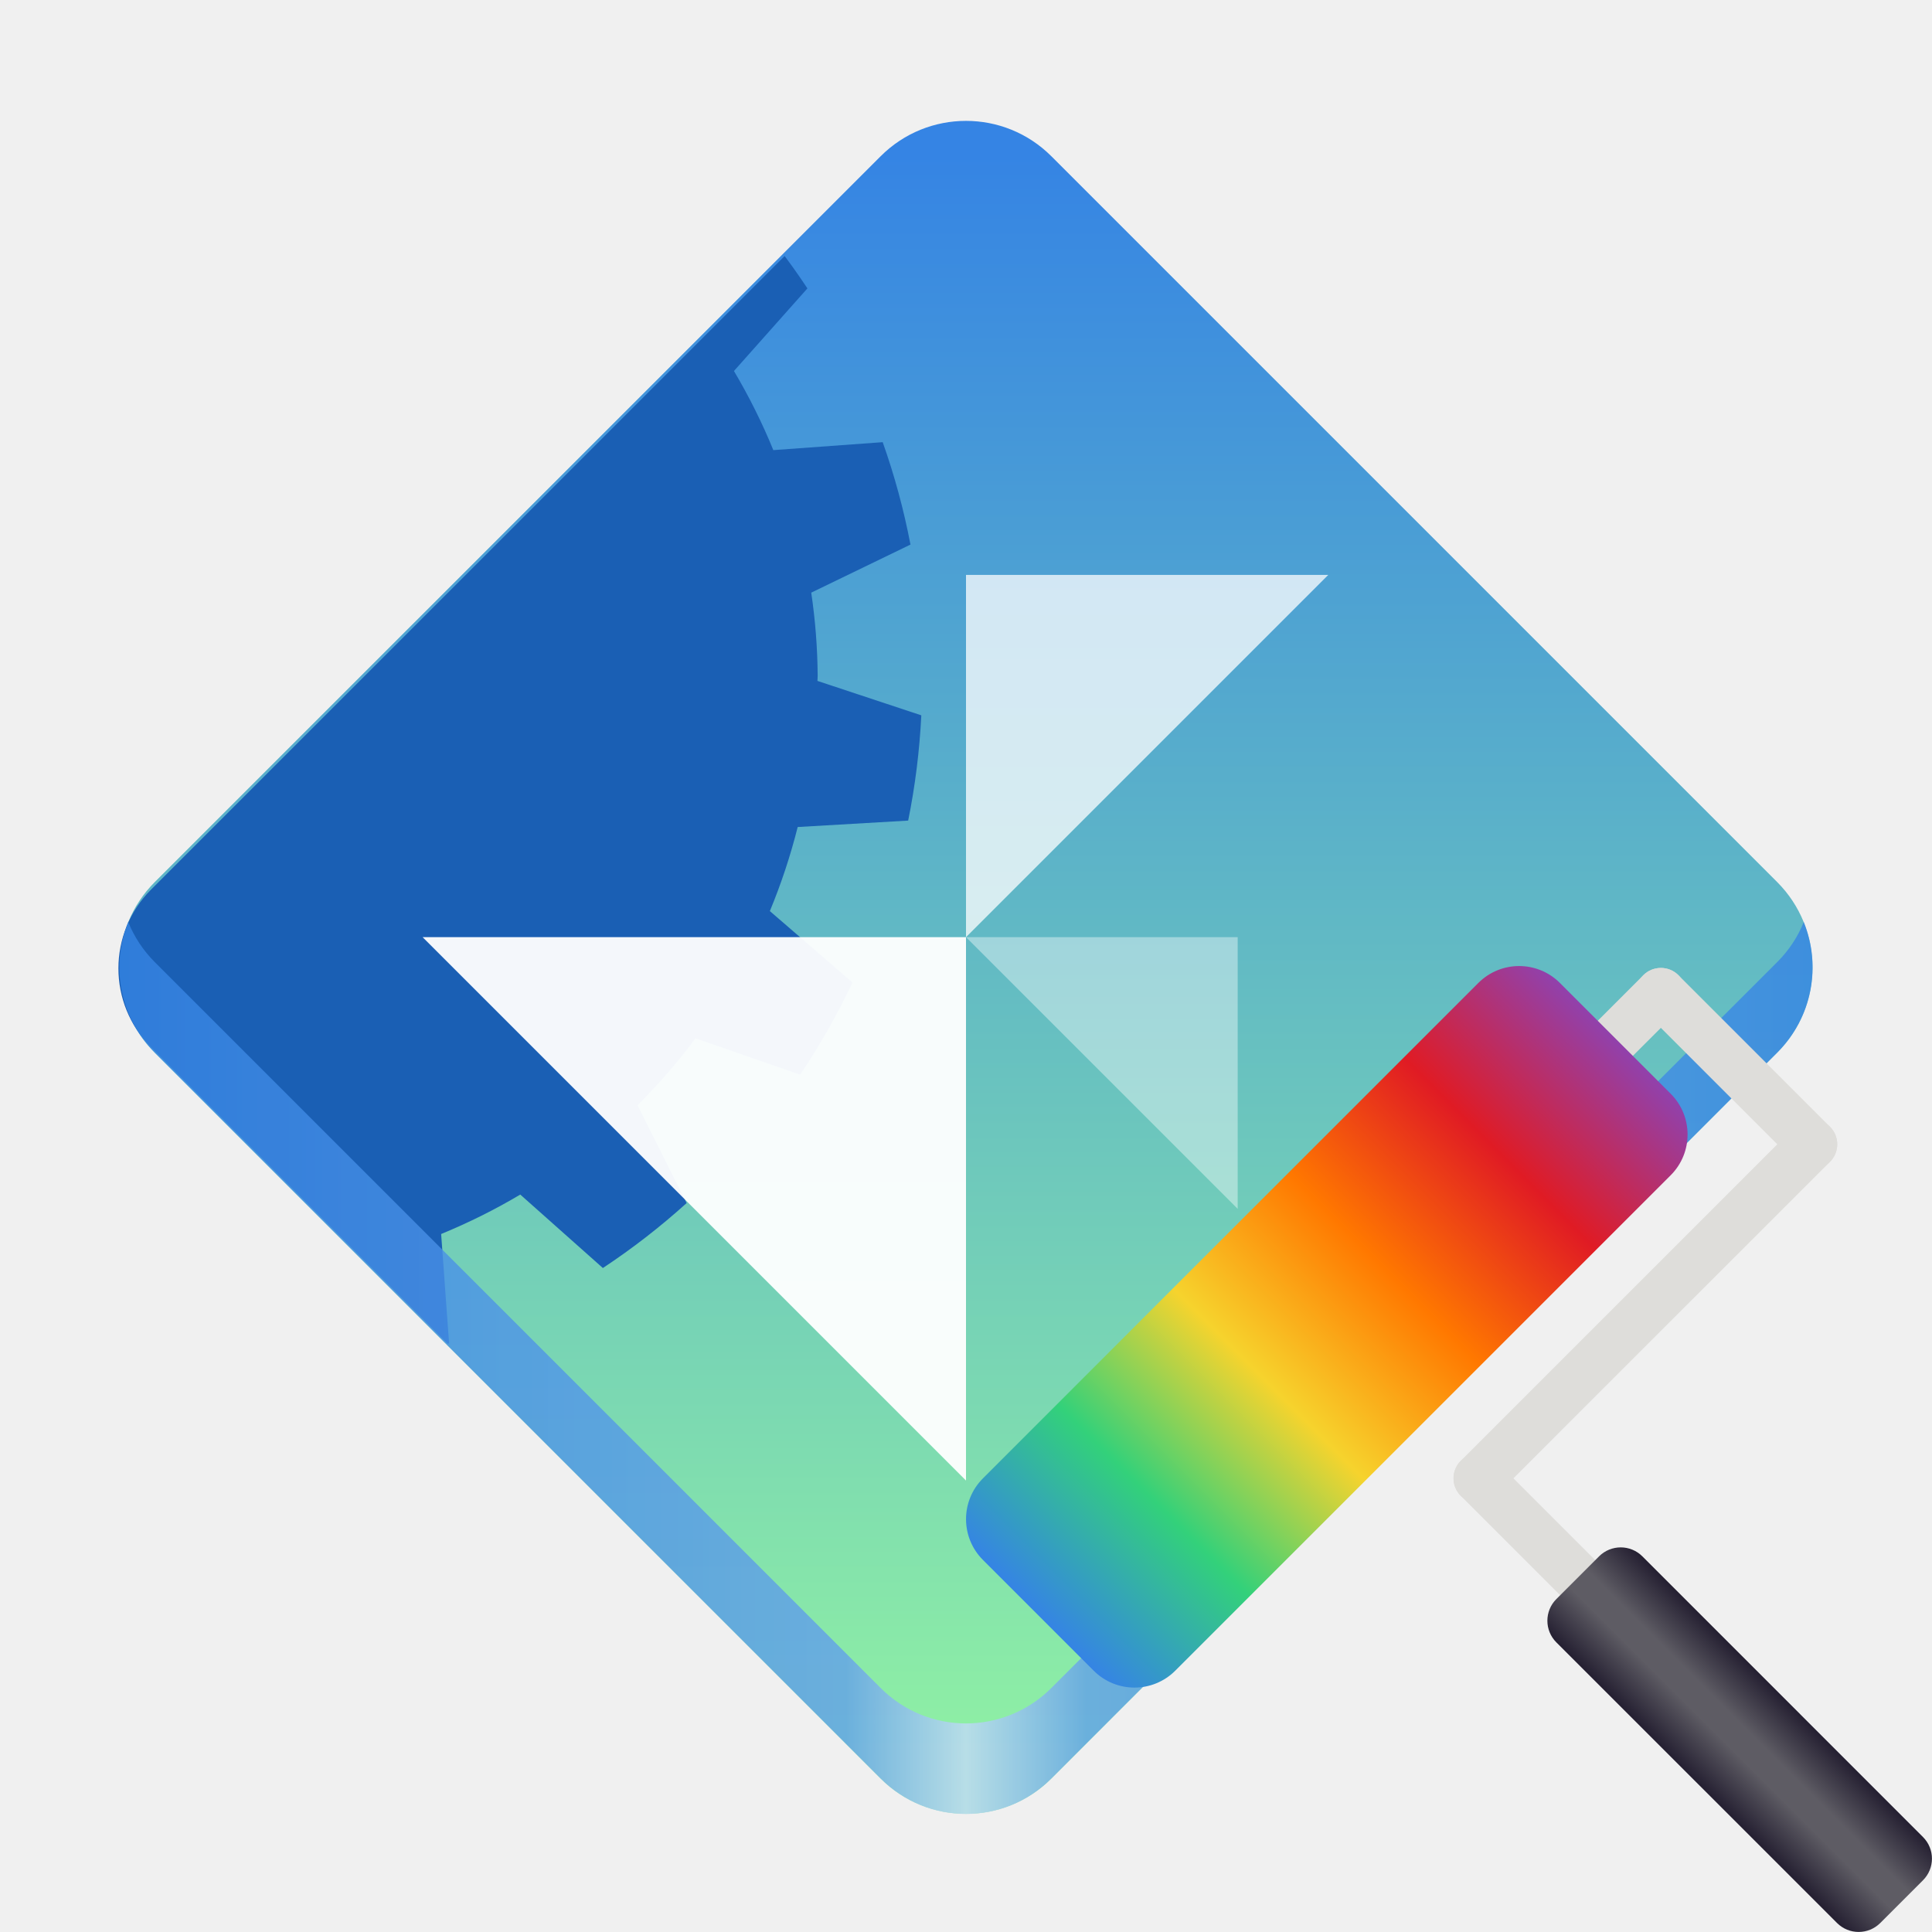
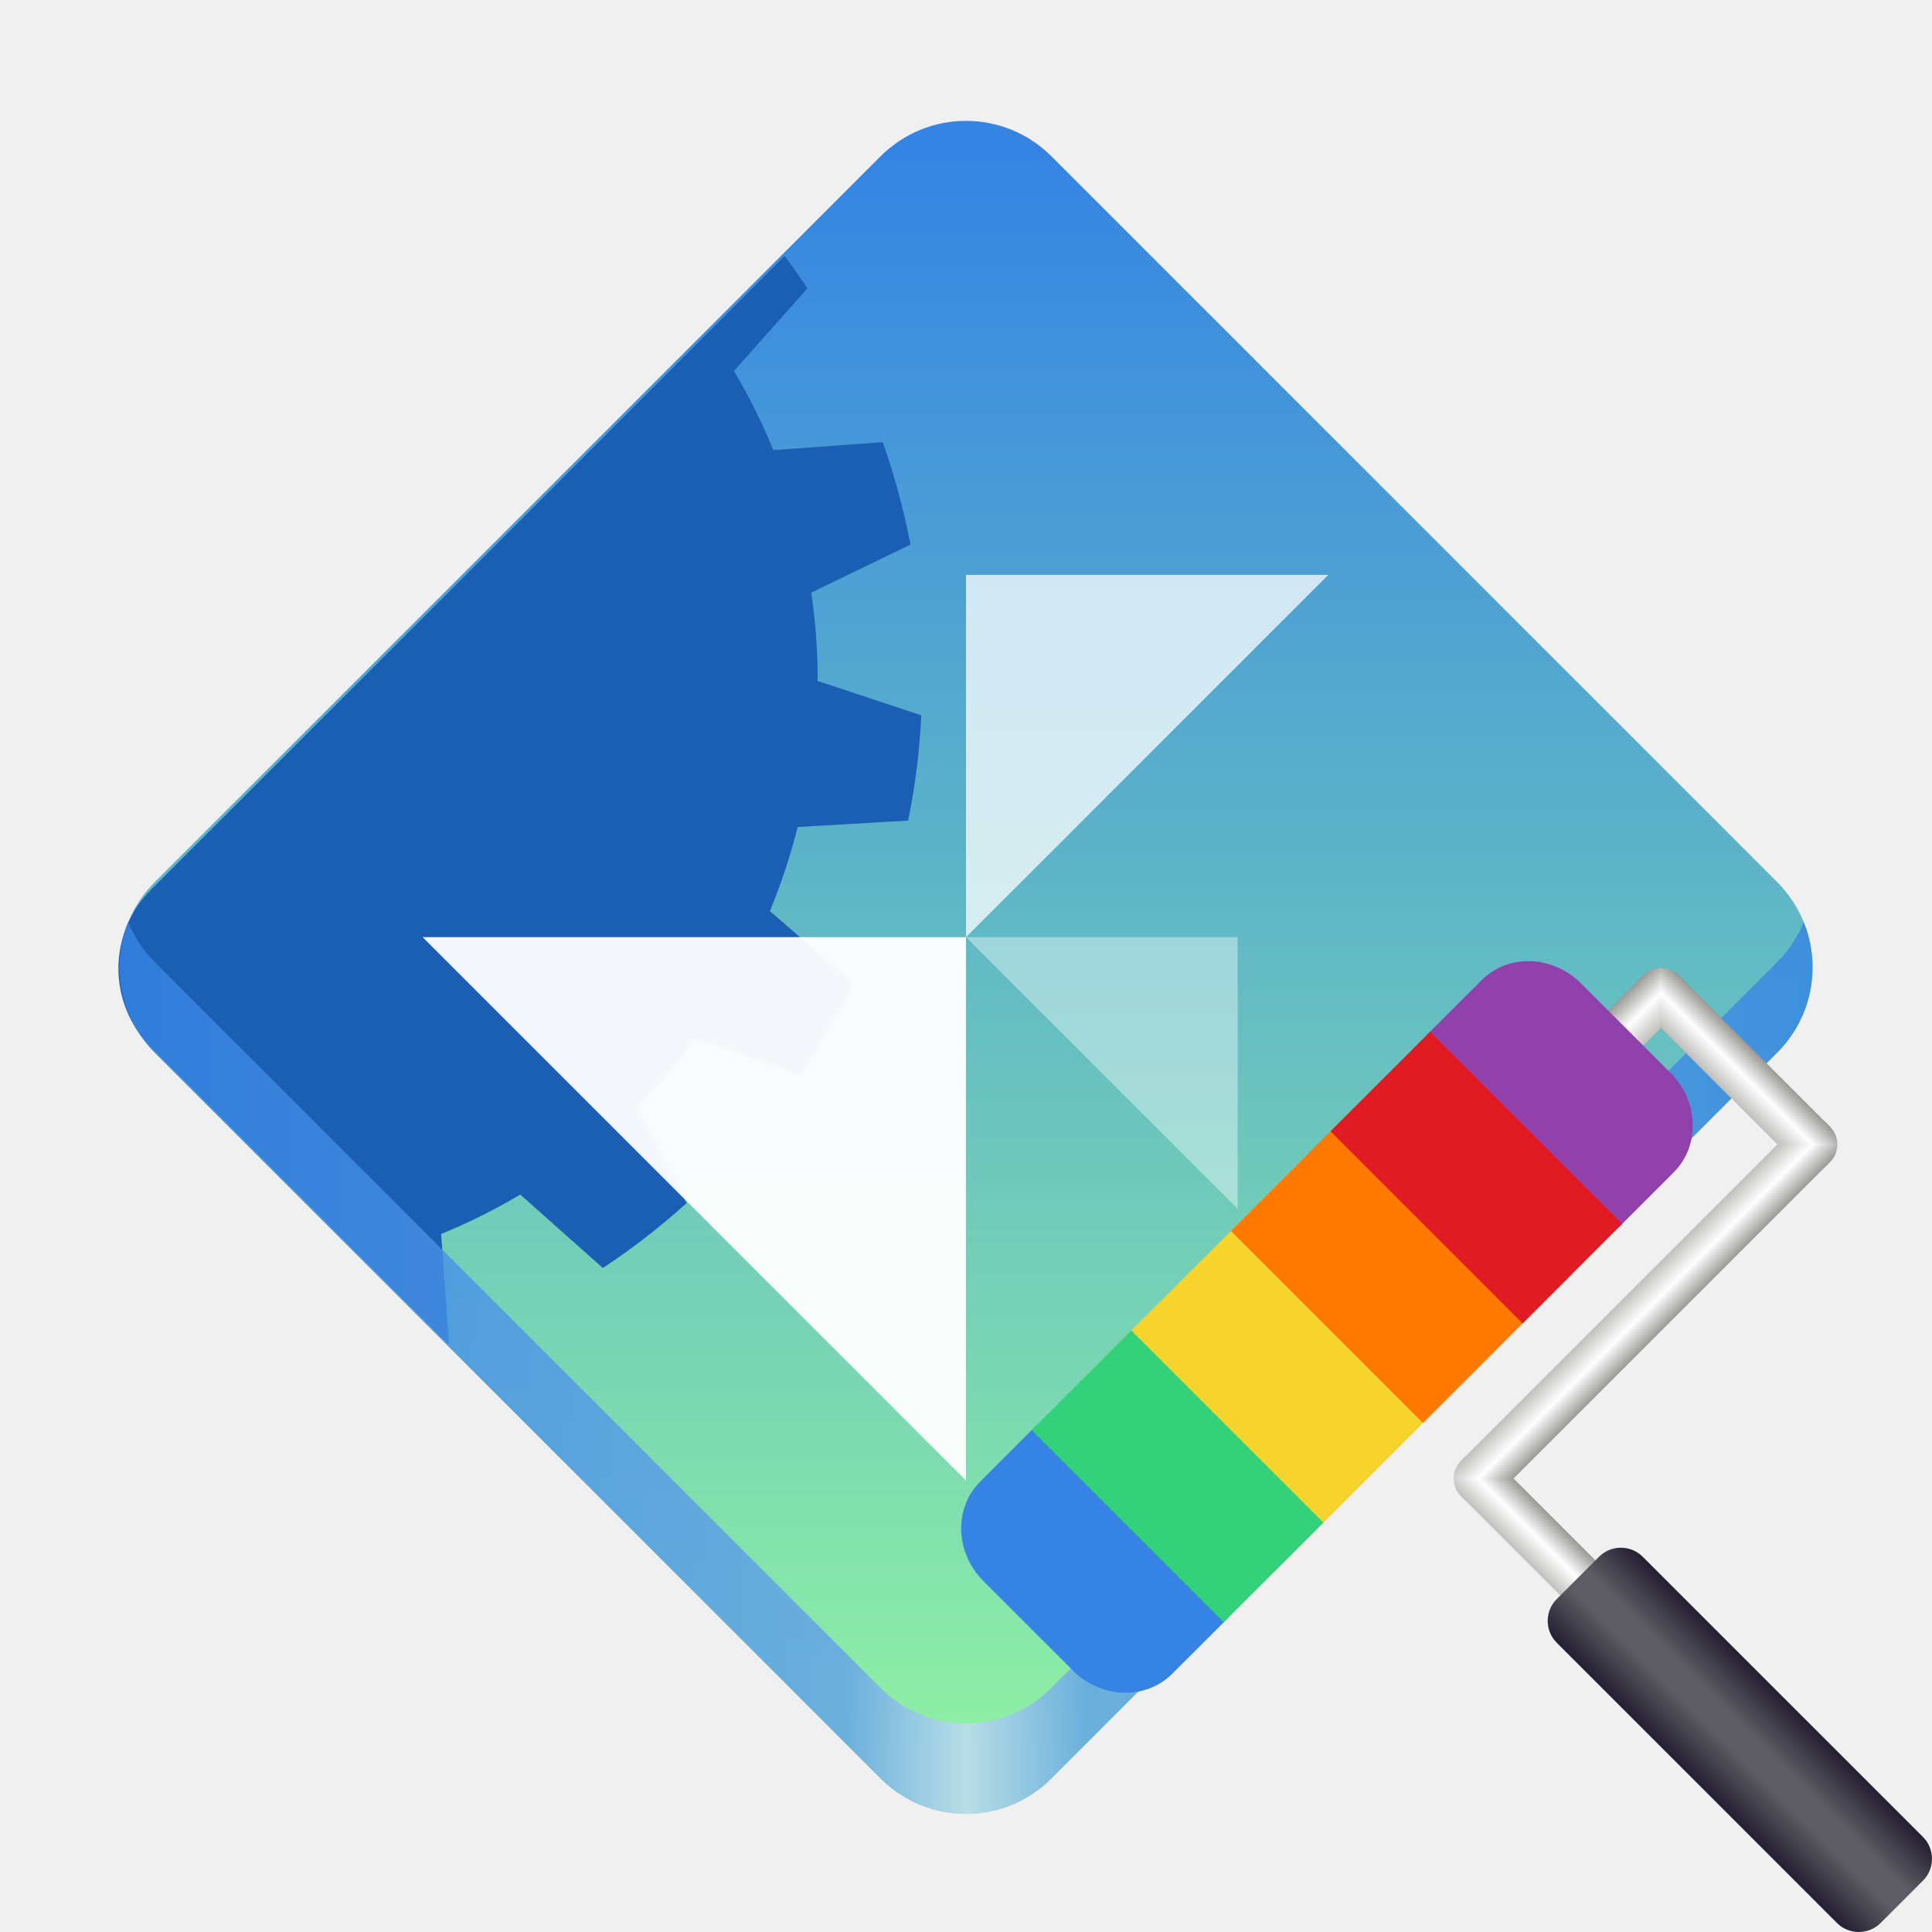
- <svg xmlns="http://www.w3.org/2000/svg" height="128px" viewBox="0 0 128 128" width="128px">
+ <svg xmlns="http://www.w3.org/2000/svg" xmlns:xlink="http://www.w3.org/1999/xlink" height="128px" viewBox="0 0 128 128" width="128px">
  <linearGradient id="a" gradientTransform="matrix(0.707107 -0.707107 -0.707107 -0.707107 -0.000281 290.09)" gradientUnits="userSpaceOnUse" x1="168.291" x2="243.245" y1="77.782" y2="152.735">
    <stop offset="0" stop-color="#8ff0a4" />
    <stop offset="1" stop-color="#3584e4" />
  </linearGradient>
  <clipPath id="b">
    <path d="m 7 8 h 55 v 84 h -55 z m 0 0" />
  </clipPath>
  <clipPath id="c">
    <path d="m 69.219 10.168 l 48.77 48.77 c 2.887 2.883 2.887 7.559 0 10.441 l -48.77 48.77 c -2.883 2.883 -7.555 2.883 -10.441 0 l -48.77 -48.77 c -2.883 -2.883 -2.883 -7.559 0 -10.441 l 48.77 -48.77 c 2.887 -2.883 7.559 -2.883 10.441 0 z m 0 0" />
  </clipPath>
  <filter id="d" height="100%" width="100%" x="0%" y="0%">
    <feColorMatrix in="SourceGraphic" type="matrix" values="0 0 0 0 1 0 0 0 0 1 0 0 0 0 1 0 0 0 1 0" />
  </filter>
  <mask id="e">
    <g filter="url(#d)">
      <rect fill-opacity="0.95" height="128" width="128" />
    </g>
  </mask>
  <clipPath id="f">
    <rect height="128" width="128" />
  </clipPath>
  <mask id="g">
    <g filter="url(#d)">
      <rect fill-opacity="0.75" height="128" width="128" />
    </g>
  </mask>
  <clipPath id="h">
    <rect height="128" width="128" />
  </clipPath>
  <mask id="i">
    <g filter="url(#d)">
      <rect fill-opacity="0.4" height="128" width="128" />
    </g>
  </mask>
  <clipPath id="j">
    <rect height="128" width="128" />
  </clipPath>
  <mask id="k">
    <g filter="url(#d)">
      <rect fill-opacity="0.8" height="128" width="128" />
    </g>
  </mask>
  <linearGradient id="l" gradientUnits="userSpaceOnUse" x1="8" x2="120" y1="90.09" y2="90.09">
    <stop offset="0" stop-color="#3584e4" />
    <stop offset="0.429" stop-color="#62a0ea" />
    <stop offset="0.5" stop-color="#c1d9f7" />
    <stop offset="0.571" stop-color="#62a0ea" />
    <stop offset="1" stop-color="#3584e4" />
  </linearGradient>
  <clipPath id="m">
    <rect height="128" width="128" />
  </clipPath>
-   <linearGradient id="n" gradientTransform="matrix(1.081857 -1.081857 -1.081857 -1.081857 172.2893 559.6553)" gradientUnits="userSpaceOnUse" x1="161.362" x2="196.695" y1="257.028" y2="257.028">
-     <stop offset="0" stop-color="#3584e4" />
-     <stop offset="0.2" stop-color="#33d17a" />
-     <stop offset="0.4" stop-color="#f6d32d" />
-     <stop offset="0.6" stop-color="#ff7800" />
-     <stop offset="0.8" stop-color="#e01b24" />
-     <stop offset="1" stop-color="#9141ac" />
+   <linearGradient id="n" gradientUnits="userSpaceOnUse">
+     <stop offset="0.5" stop-color="#ffffff" />
+     <stop offset="1" stop-color="#9a9996" />
  </linearGradient>
-   <linearGradient id="o" gradientTransform="matrix(1.081857 -1.081857 1.081857 1.081857 -385.6808 4.011217)" gradientUnits="userSpaceOnUse" x1="177.47" x2="182.736" y1="282.934" y2="282.934">
+   <radialGradient id="o" cx="291.102" cy="257.047" gradientTransform="matrix(0.707107 -0.707107 0.707107 0.707107 -267.8531 99.90059)" r="1.885" xlink:href="#n" />
+   <radialGradient id="p" cx="291.102" cy="243.33" gradientTransform="matrix(0.707107 -0.707107 0.707107 0.707107 -267.8531 99.90059)" r="1.885" xlink:href="#n" />
+   <linearGradient id="q" gradientUnits="userSpaceOnUse">
+     <stop offset="0" stop-color="#9a9996" />
+     <stop offset="0.5" stop-color="#ffffff" />
+     <stop offset="1" stop-color="#c0bfbc" />
+   </linearGradient>
+   <linearGradient id="r" gradientTransform="matrix(0.707107 -0.707107 0.707107 0.707107 -267.8531 99.90059)" x1="292.986" x2="289.695" xlink:href="#q" y1="250.188" y2="250.188" />
+   <linearGradient id="s" gradientTransform="matrix(0.707107 -0.707107 0.707107 0.707107 -267.8531 99.90059)" x1="288.698" x2="288.698" xlink:href="#q" y1="241.445" y2="244.734" />
+   <radialGradient id="t" cx="260.281" cy="257.527" gradientTransform="matrix(0.707107 -0.707107 0.707107 0.707107 -267.8531 99.90059)" r="1.885" xlink:href="#n" />
+   <linearGradient id="u" gradientTransform="matrix(0.707107 -0.707107 0.707107 0.707107 -267.8531 99.90059)" x1="261.685" x2="258.396" xlink:href="#q" y1="262.677" y2="262.677" />
+   <linearGradient id="v" gradientTransform="matrix(0.707107 -0.707107 0.707107 0.707107 -267.8531 99.90059)" x1="275.69" x2="275.69" xlink:href="#q" y1="258.932" y2="255.643" />
+   <linearGradient id="w" gradientTransform="matrix(1.081857 -1.081857 1.081857 1.081857 -385.6709 4.021072)" gradientUnits="userSpaceOnUse" x1="177.47" x2="182.736" y1="282.934" y2="282.934">
    <stop offset="0" stop-color="#241f31" />
    <stop offset="0.4" stop-color="#5e5c64" />
    <stop offset="0.6" stop-color="#5e5c64" />
    <stop offset="1" stop-color="#241f31" />
  </linearGradient>
  <path d="m 69.656 117.832 l 48.082 -48.086 c 3.125 -3.125 3.125 -8.188 0 -11.312 l -48.082 -48.082 c -3.125 -3.125 -8.188 -3.125 -11.312 0 l -48.086 48.082 c -3.121 3.125 -3.121 8.188 0 11.312 l 48.086 48.086 c 3.125 3.121 8.188 3.121 11.312 0 z m 0 0" fill="url(#a)" />
  <g clip-path="url(#b)">
    <g clip-path="url(#c)">
      <path d="m 16.875 -1.992 l -2.281 6.883 c -0.109 -0.004 -0.219 -0.012 -0.328 -0.016 c -1.848 0.016 -3.691 0.156 -5.52 0.426 l -3.184 -6.574 c -2.305 0.441 -4.574 1.059 -6.785 1.84 l 0.527 7.246 c -1.809 0.738 -3.562 1.613 -5.246 2.609 l -5.469 -4.867 c -1.957 1.293 -3.812 2.734 -5.551 4.309 l 3.25 6.477 c -1.387 1.379 -2.668 2.863 -3.836 4.43 l -6.938 -2.41 c -1.305 1.949 -2.461 3.992 -3.465 6.113 l 5.477 4.73 c -0.75 1.809 -1.367 3.672 -1.844 5.57 l -7.32 0.426 c -0.465 2.301 -0.754 4.629 -0.871 6.973 l 6.883 2.281 c -0.008 0.109 -0.012 0.219 -0.016 0.328 c 0.012 1.848 0.156 3.691 0.426 5.52 l -6.574 3.188 c 0.441 2.301 1.055 4.57 1.84 6.781 l 7.242 -0.527 c 0.742 1.809 1.617 3.562 2.613 5.246 l -4.867 5.469 c 1.293 1.957 2.734 3.812 4.309 5.551 l 6.477 -3.25 c 1.379 1.387 2.863 2.668 4.43 3.836 l -2.41 6.938 c 1.949 1.305 3.992 2.465 6.113 3.465 l 4.73 -5.477 c 1.809 0.75 3.672 1.367 5.57 1.844 l 0.426 7.32 c 2.301 0.465 4.629 0.754 6.973 0.871 l 2.281 -6.883 c 0.109 0.008 0.219 0.012 0.328 0.016 c 1.848 -0.012 3.691 -0.156 5.52 -0.426 l 3.184 6.574 c 2.305 -0.441 4.574 -1.055 6.785 -1.84 l -0.527 -7.242 c 1.809 -0.742 3.562 -1.613 5.242 -2.613 l 5.473 4.867 c 1.957 -1.293 3.812 -2.734 5.551 -4.305 l -3.25 -6.48 c 1.387 -1.379 2.668 -2.859 3.836 -4.43 l 6.938 2.41 c 1.305 -1.949 2.461 -3.992 3.465 -6.113 l -5.477 -4.73 c 0.75 -1.809 1.367 -3.672 1.844 -5.57 l 7.32 -0.426 c 0.465 -2.297 0.754 -4.629 0.871 -6.973 l -6.883 -2.281 c 0.008 -0.109 0.012 -0.219 0.016 -0.328 c -0.012 -1.848 -0.156 -3.691 -0.426 -5.52 l 6.574 -3.184 c -0.441 -2.305 -1.055 -4.574 -1.84 -6.785 l -7.246 0.527 c -0.738 -1.809 -1.613 -3.562 -2.609 -5.242 l 4.867 -5.473 c -1.293 -1.957 -2.734 -3.812 -4.309 -5.551 l -6.477 3.25 c -1.379 -1.383 -2.863 -2.668 -4.43 -3.836 l 2.41 -6.938 c -1.949 -1.305 -3.992 -2.461 -6.113 -3.461 l -4.73 5.473 c -1.809 -0.75 -3.672 -1.363 -5.57 -1.84 l -0.426 -7.324 c -2.301 -0.461 -4.629 -0.754 -6.973 -0.871 z m 0 0" fill="#1a5fb4" />
    </g>
  </g>
  <g clip-path="url(#f)" mask="url(#e)">
    <path d="m 28 62.09 h 36 v 36 z m 0 0" fill="#ffffff" />
  </g>
  <g clip-path="url(#h)" mask="url(#g)">
    <path d="m 88 38.09 h -24 v 24 z m 0 0" fill="#ffffff" />
  </g>
  <g clip-path="url(#j)" mask="url(#i)">
    <path d="m 64 62.09 h 18 v 18 z m 0 0" fill="#ffffff" />
  </g>
  <g clip-path="url(#m)" mask="url(#k)">
    <path d="m 8.496 61.09 c -1.172 2.887 -0.586 6.309 1.762 8.656 l 48.086 48.086 c 3.133 3.133 8.18 3.133 11.312 0 l 48.082 -48.086 c 2.352 -2.348 2.938 -5.77 1.766 -8.656 c -0.391 0.965 -0.977 1.871 -1.766 2.656 l -48.082 48.086 c -3.133 3.133 -8.18 3.133 -11.312 0 l -48.086 -48.086 c -0.785 -0.785 -1.371 -1.691 -1.762 -2.656 z m 0 0" fill="url(#l)" />
  </g>
-   <path d="m 111.199 64.609 l 10.039 10.039 c 0.645 0.645 0.645 1.684 0 2.328 c -0.641 0.641 -1.684 0.641 -2.324 0 l -10.039 -10.039 c -0.645 -0.645 -0.645 -1.684 0 -2.328 c 0.641 -0.641 1.684 -0.641 2.324 0 z m 0 0" fill="#deddda" />
-   <path d="m 105.477 68.008 l 3.398 -3.398 c 0.641 -0.641 1.684 -0.641 2.324 0 c 0.641 0.645 0.641 1.684 0 2.328 l -3.398 3.395 c -0.641 0.645 -1.684 0.645 -2.324 0 c -0.641 -0.641 -0.641 -1.684 0 -2.324 z m 0 0" fill="#deddda" />
-   <path d="m 77.863 110.688 l 32.824 -32.824 c 1.492 -1.492 1.492 -3.91 0 -5.402 l -7.34 -7.34 c -1.492 -1.492 -3.91 -1.492 -5.402 0 l -32.824 32.824 c -1.492 1.492 -1.492 3.91 0 5.402 l 7.34 7.34 c 1.492 1.492 3.91 1.492 5.402 0 z m 0 0" fill="url(#n)" />
-   <path d="m 99.105 96.781 l 7.281 7.281 c 0.645 0.641 0.645 1.684 0 2.324 c -0.641 0.645 -1.684 0.645 -2.324 0 l -7.281 -7.281 c -0.641 -0.641 -0.641 -1.684 0 -2.324 c 0.641 -0.645 1.684 -0.645 2.324 0 z m 0 0" fill="#deddda" />
-   <path d="m 96.781 96.781 l 22.133 -22.133 c 0.641 -0.641 1.684 -0.641 2.324 0 c 0.645 0.645 0.645 1.684 0 2.328 l -22.133 22.129 c -0.641 0.645 -1.684 0.645 -2.324 0 c -0.641 -0.641 -0.641 -1.684 0 -2.324 z m 0 0" fill="#deddda" />
-   <path d="m 103.113 105.941 l 2.828 -2.828 c 0.793 -0.793 2.078 -0.793 2.871 0 l 18.59 18.594 c 0.793 0.793 0.793 2.074 0 2.867 l -2.828 2.828 c -0.793 0.793 -2.074 0.793 -2.867 0 l -18.594 -18.59 c -0.793 -0.793 -0.793 -2.078 0 -2.871 z m 0 0" fill="url(#o)" />
+   <path d="m 121.078 74.488 c 0.738 0.734 0.738 1.93 0 2.664 c -0.734 0.738 -1.93 0.738 -2.664 0 c -0.738 -0.734 -0.738 -1.93 0 -2.664 c 0.734 -0.738 1.93 -0.738 2.664 0 z m 0 0" fill="url(#o)" />
+   <path d="m 111.379 64.789 c 0.738 0.734 0.738 1.93 0 2.664 c -0.734 0.738 -1.93 0.738 -2.664 0 c -0.738 -0.734 -0.738 -1.93 0 -2.664 c 0.734 -0.738 1.93 -0.738 2.664 0 z m 0 0" fill="url(#p)" />
+   <path d="m 110.047 68.109 l 7.711 7.711 h 3.973 c 0 -0.418 -0.16 -0.84 -0.48 -1.164 l -10.039 -10.039 c -0.324 -0.32 -0.746 -0.48 -1.164 -0.48 z m 0 0" fill="url(#r)" />
+   <path d="m 105.488 68.016 c -0.645 0.645 -0.645 1.684 0 2.324 c 0.645 0.645 1.68 0.645 2.324 0 l 2.234 -2.23 v -3.973 c -0.422 0 -0.844 0.16 -1.164 0.484 z m 0 0" fill="url(#s)" />
+   <path d="m 99.625 96.621 c 0.734 0.734 0.734 1.93 0 2.664 c -0.734 0.738 -1.93 0.738 -2.664 0 c -0.738 -0.734 -0.738 -1.93 0 -2.664 c 0.734 -0.734 1.93 -0.734 2.664 0 z m 0 0" fill="url(#t)" />
+   <path d="m 96.305 97.953 c 0 0.422 0.164 0.84 0.484 1.164 l 7.285 7.281 c 0.641 0.645 1.68 0.645 2.324 0 c 0.645 -0.645 0.645 -1.68 0 -2.324 l -6.121 -6.121 z m 0 0" fill="url(#u)" />
+   <path d="m 117.758 75.82 l -20.969 20.969 c -0.32 0.324 -0.484 0.742 -0.484 1.164 h 3.973 l 20.969 -20.969 c 0.324 -0.32 0.484 -0.742 0.484 -1.164 z m 0 0" fill="url(#v)" />
+   <path d="m 103.141 105.938 l 2.797 -2.797 c 0.801 -0.801 2.098 -0.801 2.898 0 l 18.562 18.559 c 0.801 0.801 0.801 2.102 0 2.902 l -2.797 2.797 c -0.801 0.801 -2.102 0.801 -2.902 0 l -18.559 -18.562 c -0.801 -0.801 -0.801 -2.098 0 -2.898 z m 0 0" fill="url(#w)" />
+   <path d="m 64.934 98.168 l 3.535 -3.539 c 1.758 -1.754 4.707 -1.652 6.59 0.23 l 5.914 5.91 c 1.879 1.883 1.98 4.832 0.227 6.59 l -3.539 3.535 c -1.758 1.758 -4.707 1.656 -6.59 -0.227 l -5.91 -5.91 c -1.883 -1.883 -1.984 -4.832 -0.227 -6.59 z m 0 0" fill="#3584e4" />
+   <path d="m 71.652 91.449 l 14.848 -14.848 l 12.727 12.727 l -14.848 14.848 z m 0 0" fill="#f6d32d" />
+   <path d="m 68.352 94.75 l 6.598 -6.602 l 12.73 12.73 l -6.602 6.598 z m 0 0" fill="#33d17a" />
+   <path d="m 81.551 81.551 l 9.898 -9.898 l 12.727 12.727 l -9.898 9.898 z m 0 0" fill="#ff7800" />
+   <path d="m 94.629 68.469 l 3.539 -3.535 c 1.758 -1.758 4.707 -1.656 6.59 0.227 l 5.91 5.91 c 1.883 1.883 1.984 4.832 0.227 6.59 l -3.535 3.539 c -1.758 1.754 -4.707 1.652 -6.59 -0.227 l -5.91 -5.914 c -1.883 -1.883 -1.984 -4.832 -0.23 -6.59 z m 0 0" fill="#9141ac" />
+   <path d="m 88.148 74.949 l 6.602 -6.598 l 12.727 12.727 l -6.598 6.602 z m 0 0" fill="#e01b24" />
</svg>
